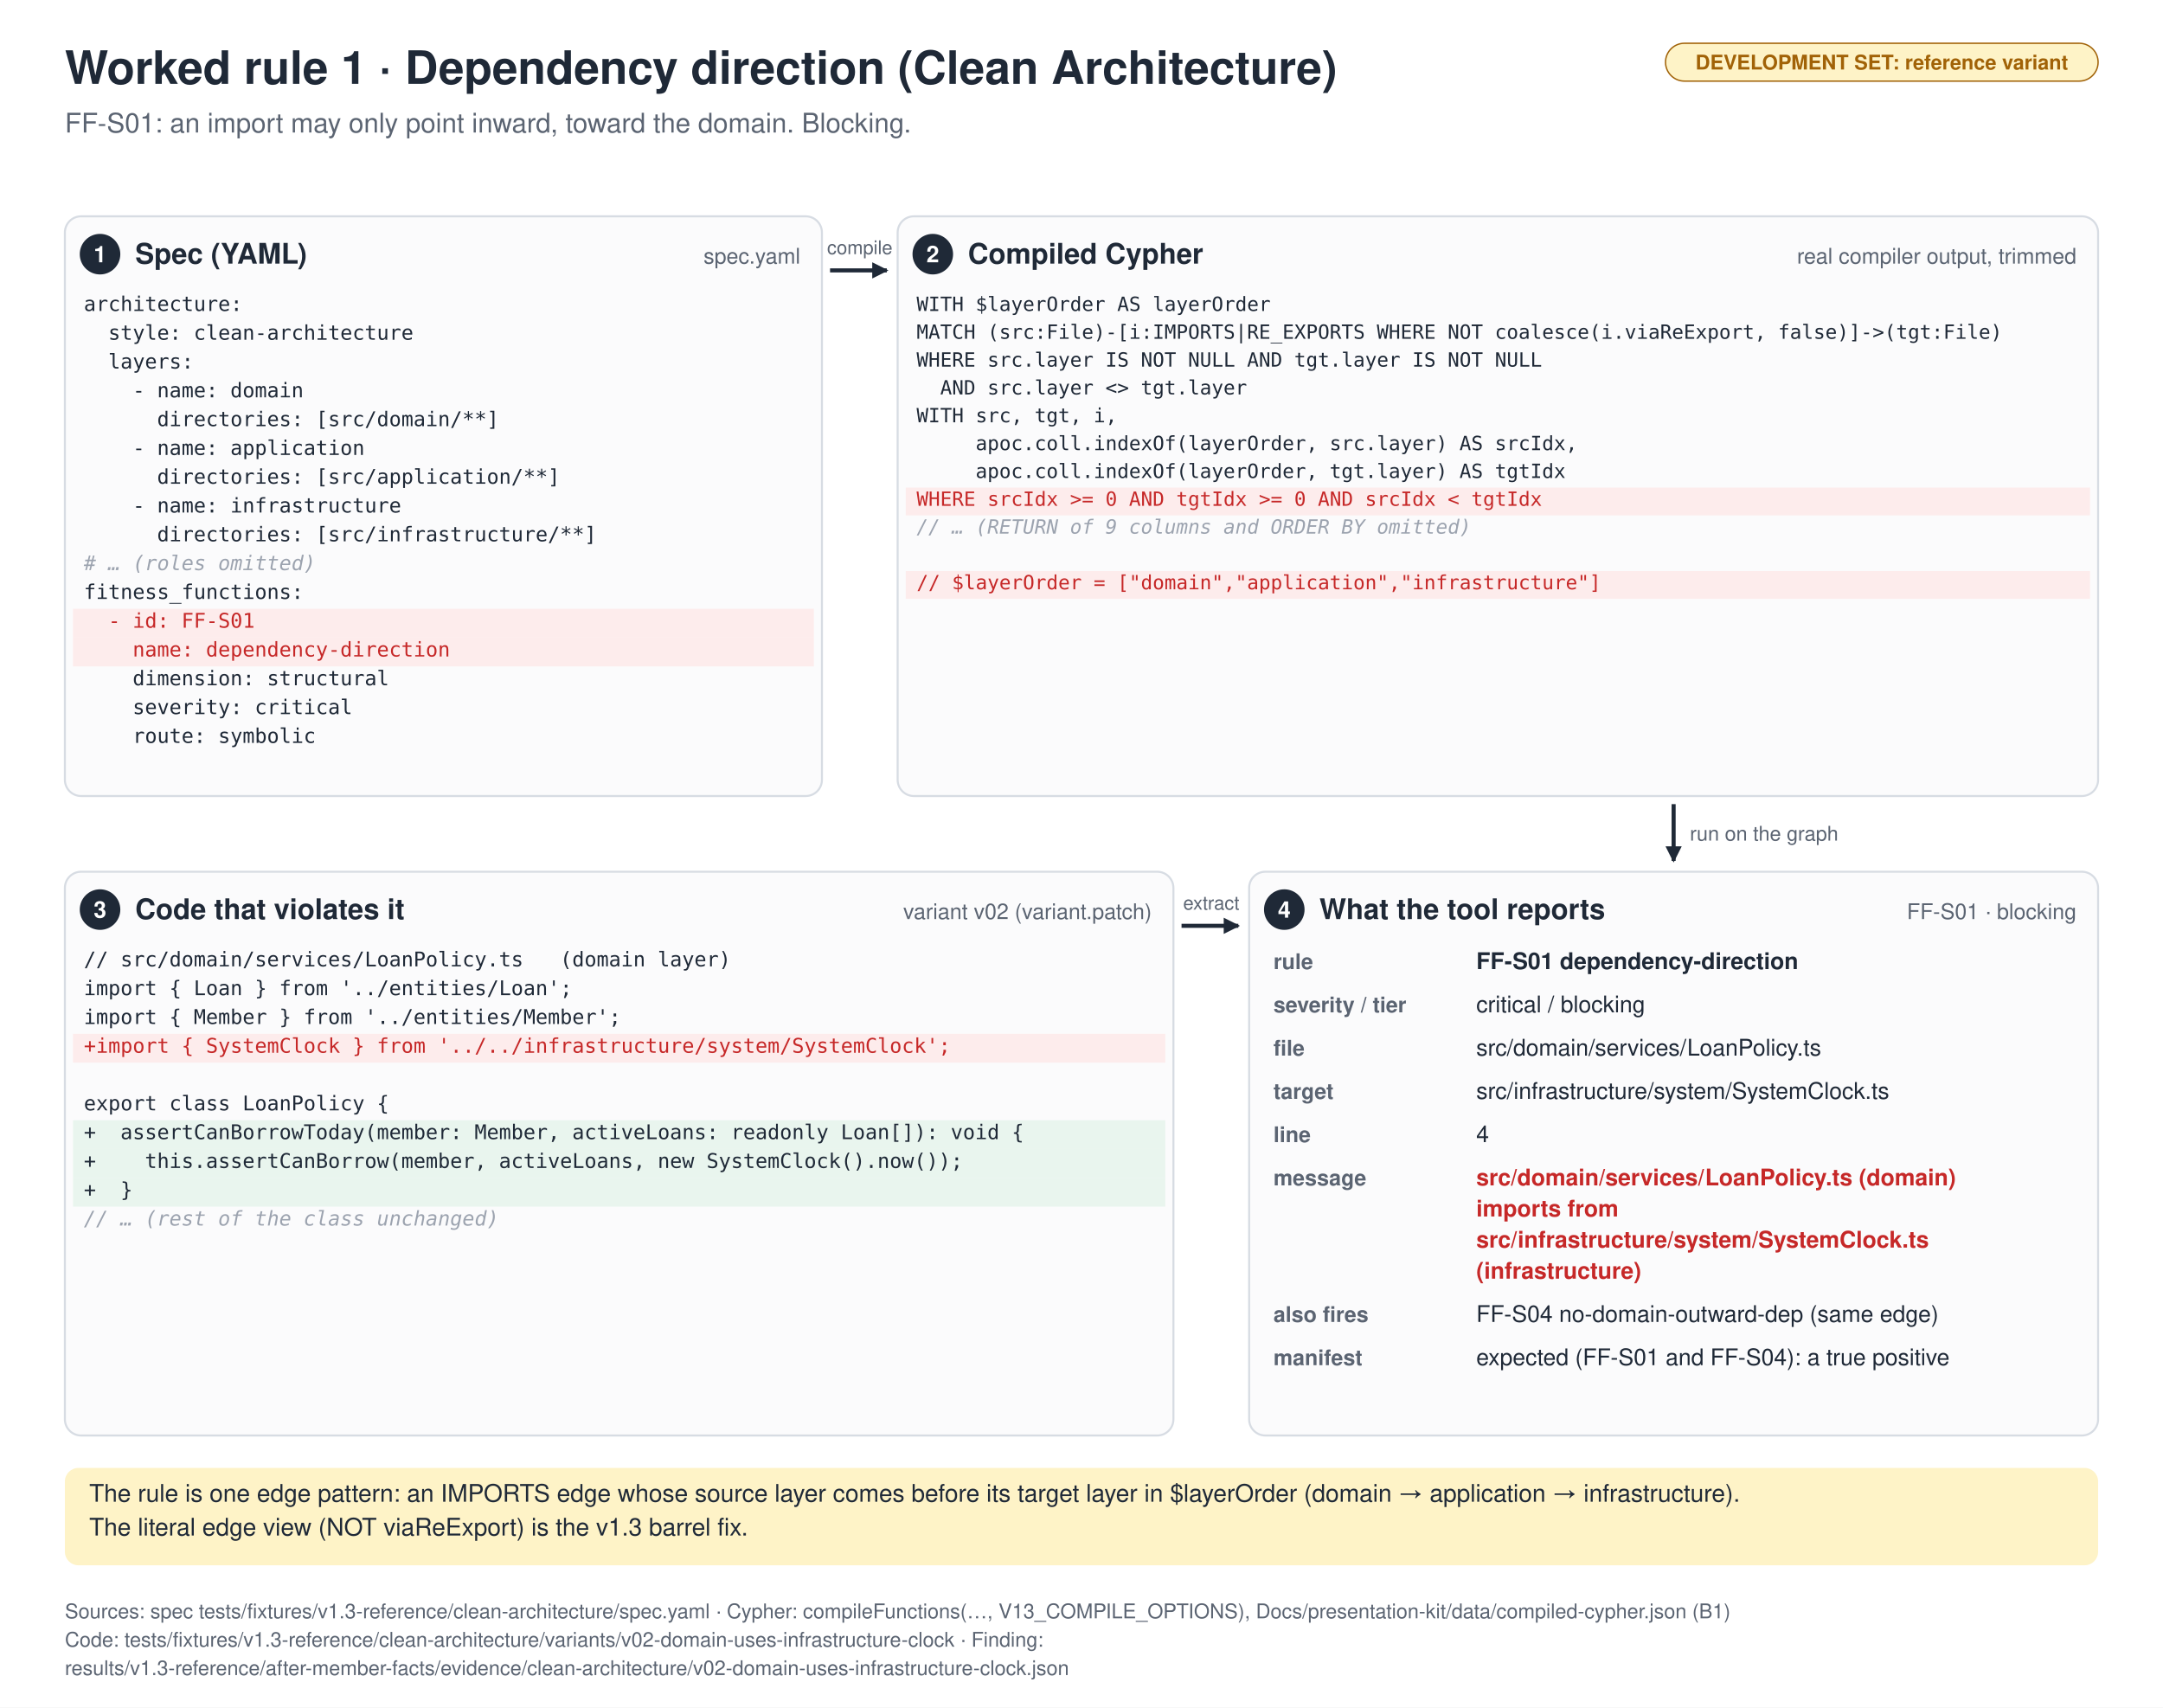
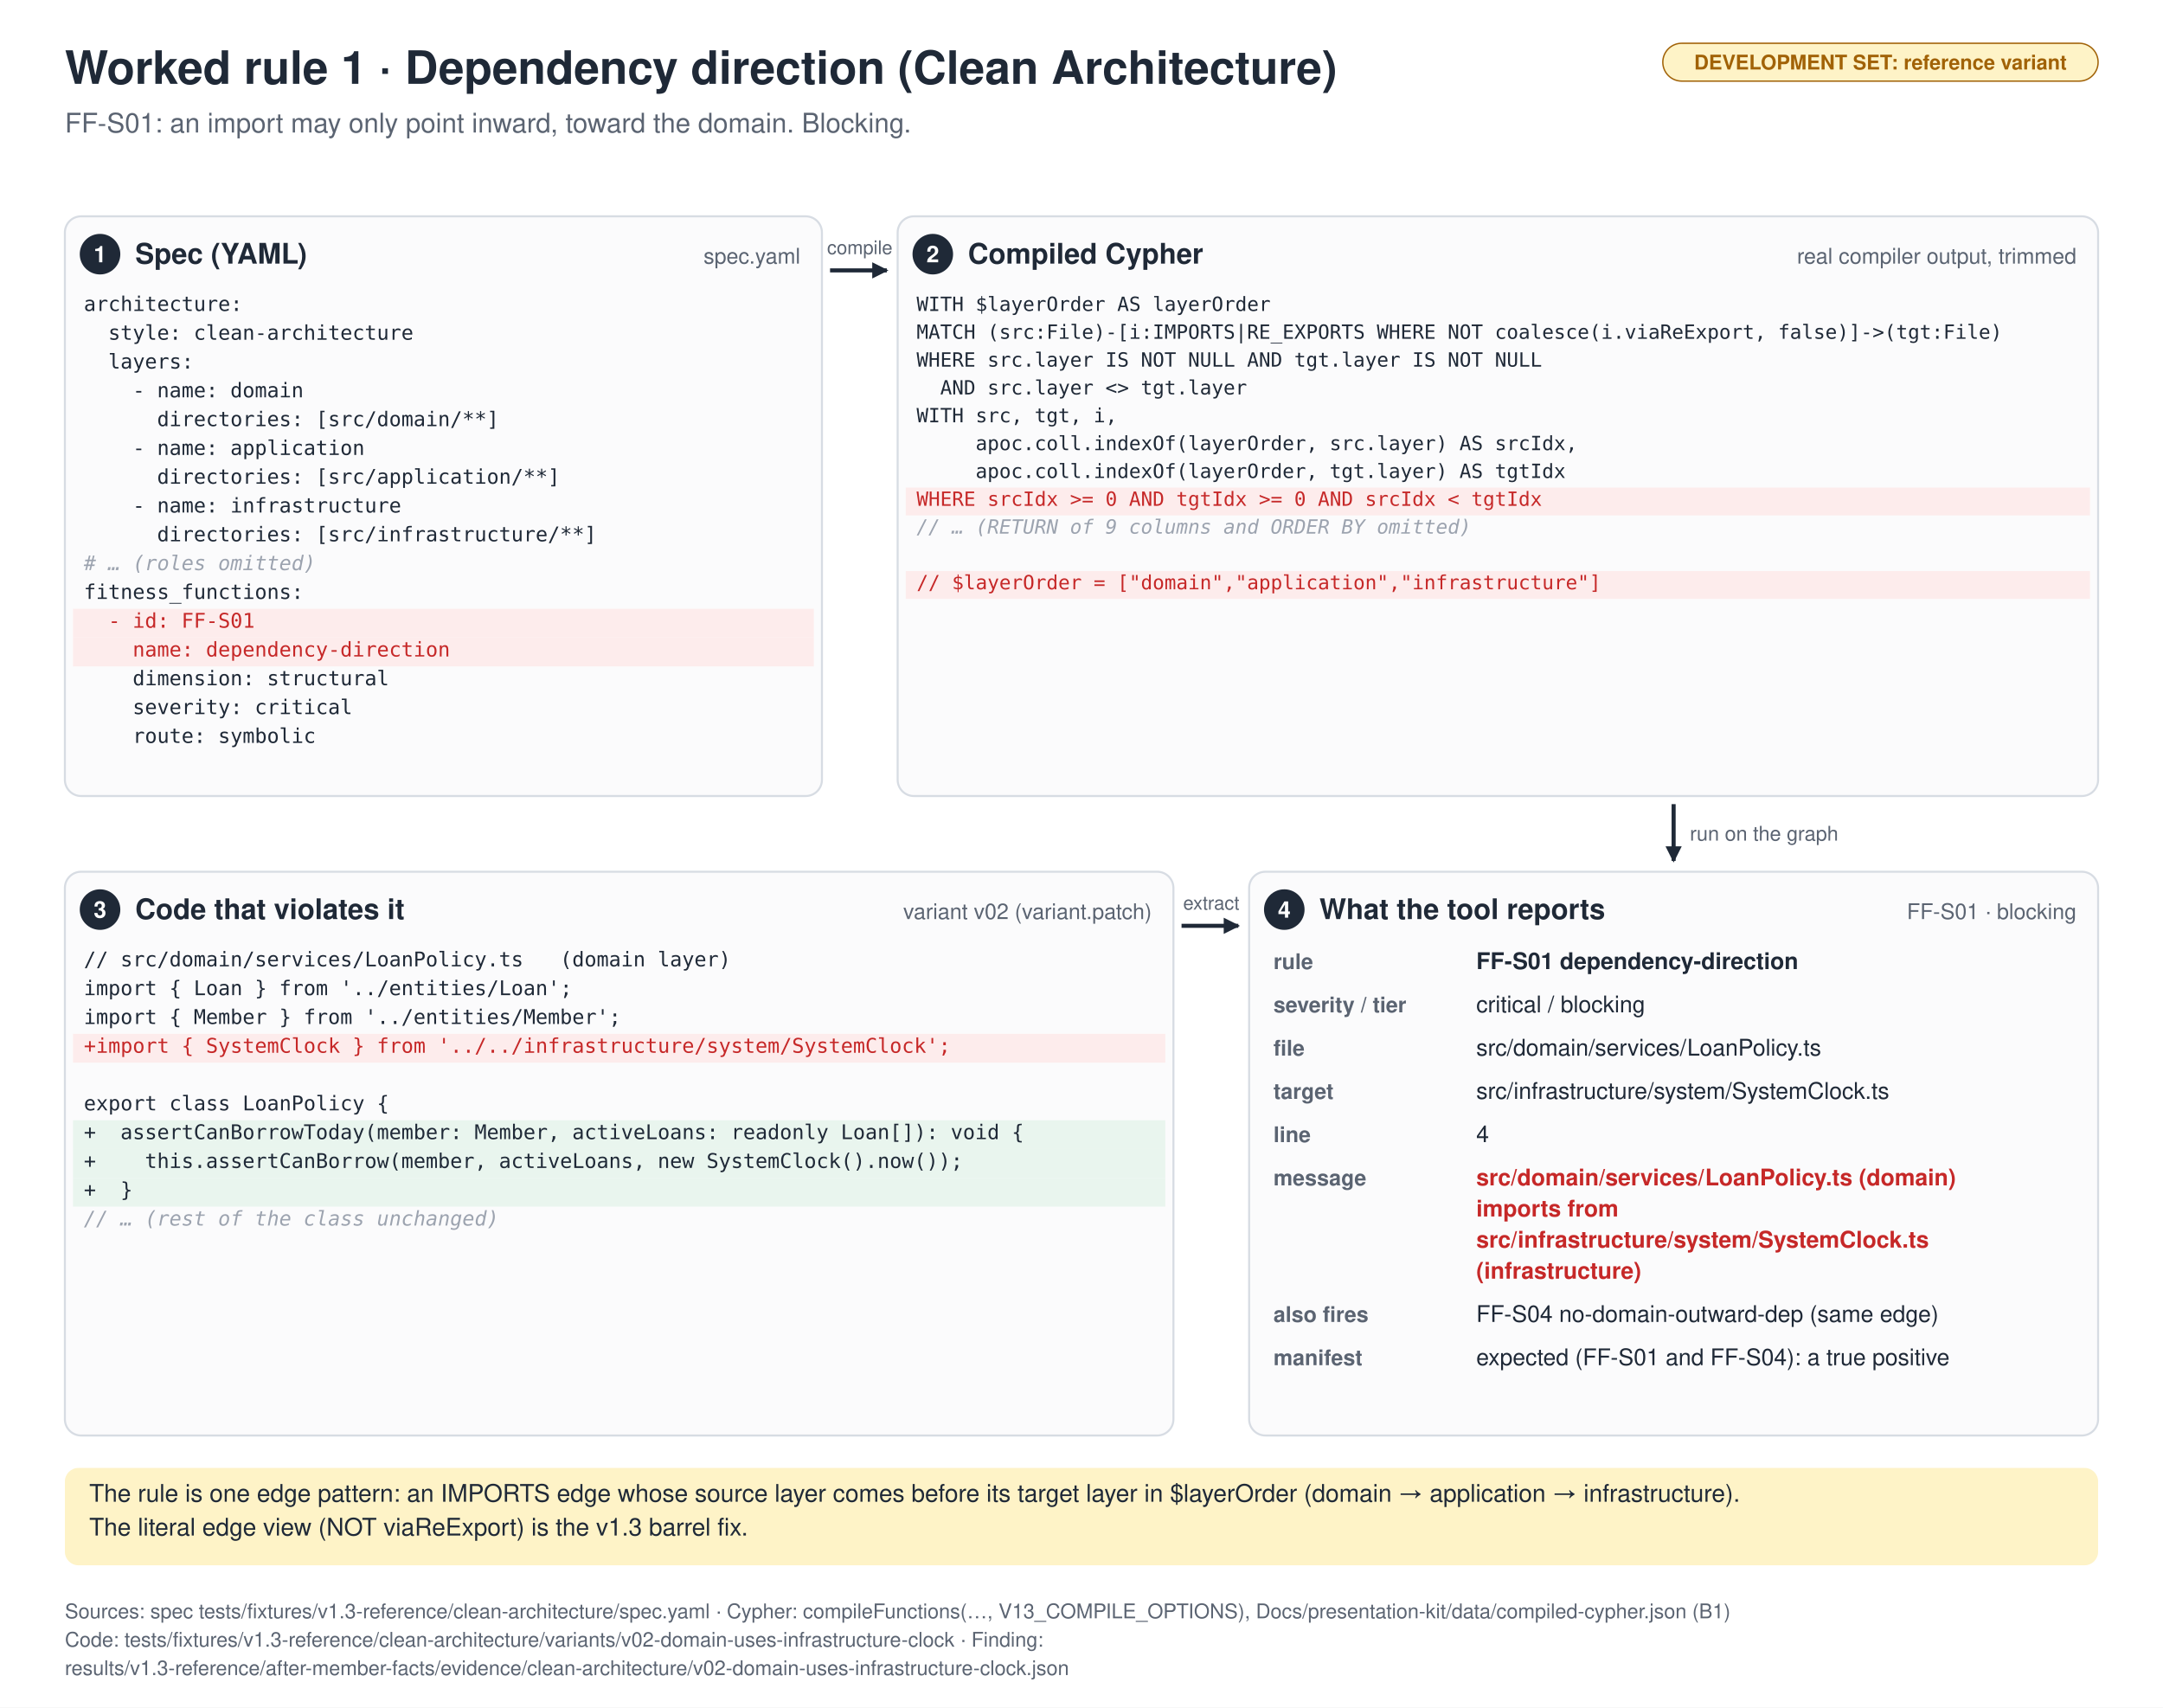
<svg xmlns="http://www.w3.org/2000/svg" width="1600" height="1263" viewBox="0 0 1600 1263">
  <defs>
    <marker id="arr" viewBox="0 0 10 10" refX="9" refY="5" markerUnits="userSpaceOnUse" markerWidth="12" markerHeight="12" orient="auto-start-reverse">
      <path d="M0,0 L10,5 L0,10 z" fill="#1F2937" />
    </marker>
    <marker id="arrM" viewBox="0 0 10 10" refX="9" refY="5" markerUnits="userSpaceOnUse" markerWidth="12" markerHeight="12" orient="auto-start-reverse">
      <path d="M0,0 L10,5 L0,10 z" fill="#5B6472" />
    </marker>
    <marker id="arrR" viewBox="0 0 10 10" refX="9" refY="5" markerUnits="userSpaceOnUse" markerWidth="12" markerHeight="12" orient="auto-start-reverse">
      <path d="M0,0 L10,5 L0,10 z" fill="#C62828" />
    </marker>
  </defs>
  <rect x="0" y="0" width="1600" height="1263" rx="0" fill="#FFFFFF" stroke="none" stroke-width="1" />
  <text x="48" y="62" font-family="'Helvetica Neue', Helvetica, Arial, sans-serif" font-size="34" font-weight="700" fill="#1F2937" text-anchor="start">Worked rule 1 · Dependency direction (Clean Architecture)</text>
  <text x="48" y="98" font-family="'Helvetica Neue', Helvetica, Arial, sans-serif" font-size="20" font-weight="400" fill="#5B6472" text-anchor="start">FF-S01: an import may only point inward, toward the domain. Blocking.</text>
-   <rect x="1232" y="32" width="320" height="28" rx="14" fill="#FEF3C7" stroke="#A16207" stroke-width="1" />
-   <text x="1392" y="51.4" font-family="'Helvetica Neue', Helvetica, Arial, sans-serif" font-size="15" font-weight="600" fill="#A16207" text-anchor="middle">DEVELOPMENT SET: reference variant</text>
+   <rect x="1230" y="32" width="322" height="28" rx="14" fill="#FEF3C7" stroke="#A16207" stroke-width="1" />
+   <text x="1391" y="51.4" font-family="'Helvetica Neue', Helvetica, Arial, sans-serif" font-size="15" font-weight="600" fill="#A16207" text-anchor="middle">DEVELOPMENT SET: reference variant</text>
  <rect x="48" y="160" width="560" height="428.8" rx="12" fill="#FBFBFC" stroke="#D7DCE3" stroke-width="1.5" />
  <circle cx="74" cy="188" r="15" fill="#1F2937" />
  <text x="74" y="194" font-family="'Helvetica Neue', Helvetica, Arial, sans-serif" font-size="17" font-weight="700" fill="#fff" text-anchor="middle">1</text>
  <text x="100" y="195" font-family="'Helvetica Neue', Helvetica, Arial, sans-serif" font-size="21" font-weight="700" fill="#1F2937" text-anchor="start">Spec (YAML)</text>
  <text x="592" y="195" font-family="'Helvetica Neue', Helvetica, Arial, sans-serif" font-size="16" font-weight="400" fill="#5B6472" text-anchor="end">spec.yaml</text>
  <text x="62" y="230" font-family="Menlo, 'SF Mono', Consolas, monospace" font-size="15" fill="#1F2937" xml:space="preserve">architecture:</text>
  <text x="62" y="251.3" font-family="Menlo, 'SF Mono', Consolas, monospace" font-size="15" fill="#1F2937" xml:space="preserve">  style: clean-architecture</text>
  <text x="62" y="272.6" font-family="Menlo, 'SF Mono', Consolas, monospace" font-size="15" fill="#1F2937" xml:space="preserve">  layers:</text>
  <text x="62" y="293.9" font-family="Menlo, 'SF Mono', Consolas, monospace" font-size="15" fill="#1F2937" xml:space="preserve">    - name: domain</text>
  <text x="62" y="315.2" font-family="Menlo, 'SF Mono', Consolas, monospace" font-size="15" fill="#1F2937" xml:space="preserve">      directories: [src/domain/**]</text>
  <text x="62" y="336.5" font-family="Menlo, 'SF Mono', Consolas, monospace" font-size="15" fill="#1F2937" xml:space="preserve">    - name: application</text>
  <text x="62" y="357.8" font-family="Menlo, 'SF Mono', Consolas, monospace" font-size="15" fill="#1F2937" xml:space="preserve">      directories: [src/application/**]</text>
  <text x="62" y="379.1" font-family="Menlo, 'SF Mono', Consolas, monospace" font-size="15" fill="#1F2937" xml:space="preserve">    - name: infrastructure</text>
  <text x="62" y="400.4" font-family="Menlo, 'SF Mono', Consolas, monospace" font-size="15" fill="#1F2937" xml:space="preserve">      directories: [src/infrastructure/**]</text>
  <text x="62" y="421.7" font-family="Menlo, 'SF Mono', Consolas, monospace" font-size="15" fill="#9CA3AF" xml:space="preserve" font-style="italic"># … (roles omitted)</text>
  <text x="62" y="443" font-family="Menlo, 'SF Mono', Consolas, monospace" font-size="15" fill="#1F2937" xml:space="preserve">fitness_functions:</text>
  <rect x="54" y="450.3" width="548" height="21.3" rx="0" fill="#FDECEC" stroke="none" stroke-width="1" />
  <text x="62" y="464.3" font-family="Menlo, 'SF Mono', Consolas, monospace" font-size="15" fill="#C62828" xml:space="preserve">  - id: FF-S01</text>
  <rect x="54" y="471.6" width="548" height="21.3" rx="0" fill="#FDECEC" stroke="none" stroke-width="1" />
  <text x="62" y="485.6" font-family="Menlo, 'SF Mono', Consolas, monospace" font-size="15" fill="#C62828" xml:space="preserve">    name: dependency-direction</text>
  <text x="62" y="506.9" font-family="Menlo, 'SF Mono', Consolas, monospace" font-size="15" fill="#1F2937" xml:space="preserve">    dimension: structural</text>
  <text x="62" y="528.2" font-family="Menlo, 'SF Mono', Consolas, monospace" font-size="15" fill="#1F2937" xml:space="preserve">    severity: critical</text>
  <text x="62" y="549.5" font-family="Menlo, 'SF Mono', Consolas, monospace" font-size="15" fill="#1F2937" xml:space="preserve">    route: symbolic</text>
  <rect x="664" y="160" width="888" height="428.8" rx="12" fill="#FBFBFC" stroke="#D7DCE3" stroke-width="1.5" />
  <circle cx="690" cy="188" r="15" fill="#1F2937" />
  <text x="690" y="194" font-family="'Helvetica Neue', Helvetica, Arial, sans-serif" font-size="17" font-weight="700" fill="#fff" text-anchor="middle">2</text>
  <text x="716" y="195" font-family="'Helvetica Neue', Helvetica, Arial, sans-serif" font-size="21" font-weight="700" fill="#1F2937" text-anchor="start">Compiled Cypher</text>
  <text x="1536" y="195" font-family="'Helvetica Neue', Helvetica, Arial, sans-serif" font-size="16" font-weight="400" fill="#5B6472" text-anchor="end">real compiler output, trimmed</text>
  <text x="678" y="230" font-family="Menlo, 'SF Mono', Consolas, monospace" font-size="14.5" fill="#1F2937" xml:space="preserve">WITH $layerOrder AS layerOrder</text>
  <text x="678" y="250.59" font-family="Menlo, 'SF Mono', Consolas, monospace" font-size="14.5" fill="#1F2937" xml:space="preserve">MATCH (src:File)-[i:IMPORTS|RE_EXPORTS WHERE NOT coalesce(i.viaReExport, false)]-&gt;(tgt:File)</text>
  <text x="678" y="271.18" font-family="Menlo, 'SF Mono', Consolas, monospace" font-size="14.5" fill="#1F2937" xml:space="preserve">WHERE src.layer IS NOT NULL AND tgt.layer IS NOT NULL</text>
  <text x="678" y="291.77" font-family="Menlo, 'SF Mono', Consolas, monospace" font-size="14.5" fill="#1F2937" xml:space="preserve">  AND src.layer &lt;&gt; tgt.layer</text>
  <text x="678" y="312.36" font-family="Menlo, 'SF Mono', Consolas, monospace" font-size="14.5" fill="#1F2937" xml:space="preserve">WITH src, tgt, i,</text>
  <text x="678" y="332.95" font-family="Menlo, 'SF Mono', Consolas, monospace" font-size="14.5" fill="#1F2937" xml:space="preserve">     apoc.coll.indexOf(layerOrder, src.layer) AS srcIdx,</text>
  <text x="678" y="353.54" font-family="Menlo, 'SF Mono', Consolas, monospace" font-size="14.5" fill="#1F2937" xml:space="preserve">     apoc.coll.indexOf(layerOrder, tgt.layer) AS tgtIdx</text>
  <rect x="670" y="360.63" width="876" height="20.59" rx="0" fill="#FDECEC" stroke="none" stroke-width="1" />
  <text x="678" y="374.13" font-family="Menlo, 'SF Mono', Consolas, monospace" font-size="14.5" fill="#C62828" xml:space="preserve">WHERE srcIdx &gt;= 0 AND tgtIdx &gt;= 0 AND srcIdx &lt; tgtIdx</text>
  <text x="678" y="394.72" font-family="Menlo, 'SF Mono', Consolas, monospace" font-size="14.5" fill="#9CA3AF" xml:space="preserve" font-style="italic">// … (RETURN of 9 columns and ORDER BY omitted)</text>
  <text x="678" y="415.31" font-family="Menlo, 'SF Mono', Consolas, monospace" font-size="14.5" fill="#1F2937" xml:space="preserve" />
  <rect x="670" y="422.4" width="876" height="20.59" rx="0" fill="#FDECEC" stroke="none" stroke-width="1" />
  <text x="678" y="435.9" font-family="Menlo, 'SF Mono', Consolas, monospace" font-size="14.5" fill="#C62828" xml:space="preserve">// $layerOrder = ["domain","application","infrastructure"]</text>
  <rect x="48" y="644.8" width="820" height="417" rx="12" fill="#FBFBFC" stroke="#D7DCE3" stroke-width="1.5" />
  <circle cx="74" cy="672.8" r="15" fill="#1F2937" />
  <text x="74" y="678.8" font-family="'Helvetica Neue', Helvetica, Arial, sans-serif" font-size="17" font-weight="700" fill="#fff" text-anchor="middle">3</text>
  <text x="100" y="679.8" font-family="'Helvetica Neue', Helvetica, Arial, sans-serif" font-size="21" font-weight="700" fill="#1F2937" text-anchor="start">Code that violates it</text>
  <text x="852" y="679.8" font-family="'Helvetica Neue', Helvetica, Arial, sans-serif" font-size="16" font-weight="400" fill="#5B6472" text-anchor="end">variant v02 (variant.patch)</text>
  <text x="62" y="714.8" font-family="Menlo, 'SF Mono', Consolas, monospace" font-size="15" fill="#1F2937" xml:space="preserve">// src/domain/services/LoanPolicy.ts   (domain layer)</text>
  <text x="62" y="736.1" font-family="Menlo, 'SF Mono', Consolas, monospace" font-size="15" fill="#1F2937" xml:space="preserve">import { Loan } from '../entities/Loan';</text>
  <text x="62" y="757.4" font-family="Menlo, 'SF Mono', Consolas, monospace" font-size="15" fill="#1F2937" xml:space="preserve">import { Member } from '../entities/Member';</text>
  <rect x="54" y="764.7" width="808" height="21.3" rx="0" fill="#FDECEC" stroke="none" stroke-width="1" />
  <text x="62" y="778.7" font-family="Menlo, 'SF Mono', Consolas, monospace" font-size="15" fill="#C62828" xml:space="preserve">+import { SystemClock } from '../../infrastructure/system/SystemClock';</text>
  <text x="62" y="800" font-family="Menlo, 'SF Mono', Consolas, monospace" font-size="15" fill="#1F2937" xml:space="preserve" />
  <text x="62" y="821.3" font-family="Menlo, 'SF Mono', Consolas, monospace" font-size="15" fill="#1F2937" xml:space="preserve">export class LoanPolicy {</text>
  <rect x="54" y="828.6" width="808" height="21.3" rx="0" fill="#E9F5EE" stroke="none" stroke-width="1" />
  <text x="62" y="842.6" font-family="Menlo, 'SF Mono', Consolas, monospace" font-size="15" fill="#1F2937" xml:space="preserve">+  assertCanBorrowToday(member: Member, activeLoans: readonly Loan[]): void {</text>
  <rect x="54" y="849.9" width="808" height="21.3" rx="0" fill="#E9F5EE" stroke="none" stroke-width="1" />
  <text x="62" y="863.9" font-family="Menlo, 'SF Mono', Consolas, monospace" font-size="15" fill="#1F2937" xml:space="preserve">+    this.assertCanBorrow(member, activeLoans, new SystemClock().now());</text>
  <rect x="54" y="871.2" width="808" height="21.3" rx="0" fill="#E9F5EE" stroke="none" stroke-width="1" />
  <text x="62" y="885.2" font-family="Menlo, 'SF Mono', Consolas, monospace" font-size="15" fill="#1F2937" xml:space="preserve">+  }</text>
  <text x="62" y="906.5" font-family="Menlo, 'SF Mono', Consolas, monospace" font-size="15" fill="#9CA3AF" xml:space="preserve" font-style="italic">// … (rest of the class unchanged)</text>
  <rect x="924" y="644.8" width="628" height="417" rx="12" fill="#FBFBFC" stroke="#D7DCE3" stroke-width="1.5" />
  <circle cx="950" cy="672.8" r="15" fill="#1F2937" />
  <text x="950" y="678.8" font-family="'Helvetica Neue', Helvetica, Arial, sans-serif" font-size="17" font-weight="700" fill="#fff" text-anchor="middle">4</text>
  <text x="976" y="679.8" font-family="'Helvetica Neue', Helvetica, Arial, sans-serif" font-size="21" font-weight="700" fill="#1F2937" text-anchor="start">What the tool reports</text>
  <text x="1536" y="679.8" font-family="'Helvetica Neue', Helvetica, Arial, sans-serif" font-size="16" font-weight="400" fill="#5B6472" text-anchor="end">FF-S01 · blocking</text>
  <text x="942" y="716.8" font-family="'Helvetica Neue', Helvetica, Arial, sans-serif" font-size="16" font-weight="600" fill="#5B6472" text-anchor="start">rule</text>
  <text x="1092" y="716.8" font-family="'Helvetica Neue', Helvetica, Arial, sans-serif" font-size="17" font-weight="700" fill="#1F2937" text-anchor="start">FF-S01 dependency-direction</text>
  <text x="942" y="748.8" font-family="'Helvetica Neue', Helvetica, Arial, sans-serif" font-size="16" font-weight="600" fill="#5B6472" text-anchor="start">severity / tier</text>
  <text x="1092" y="748.8" font-family="'Helvetica Neue', Helvetica, Arial, sans-serif" font-size="17" font-weight="400" fill="#1F2937" text-anchor="start">critical / blocking</text>
  <text x="942" y="780.8" font-family="'Helvetica Neue', Helvetica, Arial, sans-serif" font-size="16" font-weight="600" fill="#5B6472" text-anchor="start">file</text>
  <text x="1092" y="780.8" font-family="'Helvetica Neue', Helvetica, Arial, sans-serif" font-size="17" font-weight="400" fill="#1F2937" text-anchor="start">src/domain/services/LoanPolicy.ts</text>
  <text x="942" y="812.8" font-family="'Helvetica Neue', Helvetica, Arial, sans-serif" font-size="16" font-weight="600" fill="#5B6472" text-anchor="start">target</text>
  <text x="1092" y="812.8" font-family="'Helvetica Neue', Helvetica, Arial, sans-serif" font-size="17" font-weight="400" fill="#1F2937" text-anchor="start">src/infrastructure/system/SystemClock.ts</text>
  <text x="942" y="844.8" font-family="'Helvetica Neue', Helvetica, Arial, sans-serif" font-size="16" font-weight="600" fill="#5B6472" text-anchor="start">line</text>
  <text x="1092" y="844.8" font-family="'Helvetica Neue', Helvetica, Arial, sans-serif" font-size="17" font-weight="400" fill="#1F2937" text-anchor="start">4</text>
  <text x="942" y="876.8" font-family="'Helvetica Neue', Helvetica, Arial, sans-serif" font-size="16" font-weight="600" fill="#5B6472" text-anchor="start">message</text>
  <text x="1092" y="876.8" font-family="'Helvetica Neue', Helvetica, Arial, sans-serif" font-size="17" font-weight="700" fill="#C62828" text-anchor="start">src/domain/services/LoanPolicy.ts (domain)</text>
  <text x="1092" y="899.8" font-family="'Helvetica Neue', Helvetica, Arial, sans-serif" font-size="17" font-weight="700" fill="#C62828" text-anchor="start">imports from</text>
  <text x="1092" y="922.8" font-family="'Helvetica Neue', Helvetica, Arial, sans-serif" font-size="17" font-weight="700" fill="#C62828" text-anchor="start">src/infrastructure/system/SystemClock.ts</text>
  <text x="1092" y="945.8" font-family="'Helvetica Neue', Helvetica, Arial, sans-serif" font-size="17" font-weight="700" fill="#C62828" text-anchor="start">(infrastructure)</text>
  <text x="942" y="977.8" font-family="'Helvetica Neue', Helvetica, Arial, sans-serif" font-size="16" font-weight="600" fill="#5B6472" text-anchor="start">also fires</text>
  <text x="1092" y="977.8" font-family="'Helvetica Neue', Helvetica, Arial, sans-serif" font-size="17" font-weight="400" fill="#1F2937" text-anchor="start">FF-S04 no-domain-outward-dep (same edge)</text>
  <text x="942" y="1009.8" font-family="'Helvetica Neue', Helvetica, Arial, sans-serif" font-size="16" font-weight="600" fill="#5B6472" text-anchor="start">manifest</text>
  <text x="1092" y="1009.8" font-family="'Helvetica Neue', Helvetica, Arial, sans-serif" font-size="17" font-weight="400" fill="#1F2937" text-anchor="start">expected (FF-S01 and FF-S04): a true positive</text>
  <line x1="614" y1="200" x2="656" y2="200" stroke="#1F2937" stroke-width="3" marker-end="url(#arr)" />
  <text x="636" y="188" font-family="'Helvetica Neue', Helvetica, Arial, sans-serif" font-size="14" font-weight="400" fill="#5B6472" text-anchor="middle">compile</text>
  <line x1="1238" y1="594.8" x2="1238" y2="636.8" stroke="#1F2937" stroke-width="3" marker-end="url(#arr)" />
  <text x="1250" y="621.8" font-family="'Helvetica Neue', Helvetica, Arial, sans-serif" font-size="15" font-weight="400" fill="#5B6472" text-anchor="start">run on the graph</text>
  <line x1="874" y1="684.8" x2="916" y2="684.8" stroke="#1F2937" stroke-width="3" marker-end="url(#arr)" />
  <text x="896" y="672.8" font-family="'Helvetica Neue', Helvetica, Arial, sans-serif" font-size="14" font-weight="400" fill="#5B6472" text-anchor="middle">extract</text>
  <rect x="48" y="1085.8" width="1504" height="72" rx="10" fill="#FEF3C7" stroke="none" stroke-width="1" />
  <text x="66" y="1110.8" font-family="'Helvetica Neue', Helvetica, Arial, sans-serif" font-size="18" font-weight="400" fill="#1F2937" text-anchor="start">The rule is one edge pattern: an IMPORTS edge whose source layer comes before its target layer in $layerOrder (domain → application → infrastructure).</text>
  <text x="66" y="1135.8" font-family="'Helvetica Neue', Helvetica, Arial, sans-serif" font-size="18" font-weight="400" fill="#1F2937" text-anchor="start">The literal edge view (NOT viaReExport) is the v1.3 barrel fix.</text>
  <text x="48" y="1197" font-family="'Helvetica Neue', Helvetica, Arial, sans-serif" font-size="15" font-weight="400" fill="#5B6472" text-anchor="start">Sources: spec tests/fixtures/v1.3-reference/clean-architecture/spec.yaml · Cypher: compileFunctions(…, V13_COMPILE_OPTIONS), Docs/presentation-kit/data/compiled-cypher.json (B1)</text>
  <text x="48" y="1218" font-family="'Helvetica Neue', Helvetica, Arial, sans-serif" font-size="15" font-weight="400" fill="#5B6472" text-anchor="start">Code: tests/fixtures/v1.3-reference/clean-architecture/variants/v02-domain-uses-infrastructure-clock · Finding:</text>
  <text x="48" y="1239" font-family="'Helvetica Neue', Helvetica, Arial, sans-serif" font-size="15" font-weight="400" fill="#5B6472" text-anchor="start">results/v1.3-reference/after-member-facts/evidence/clean-architecture/v02-domain-uses-infrastructure-clock.json</text>
</svg>
